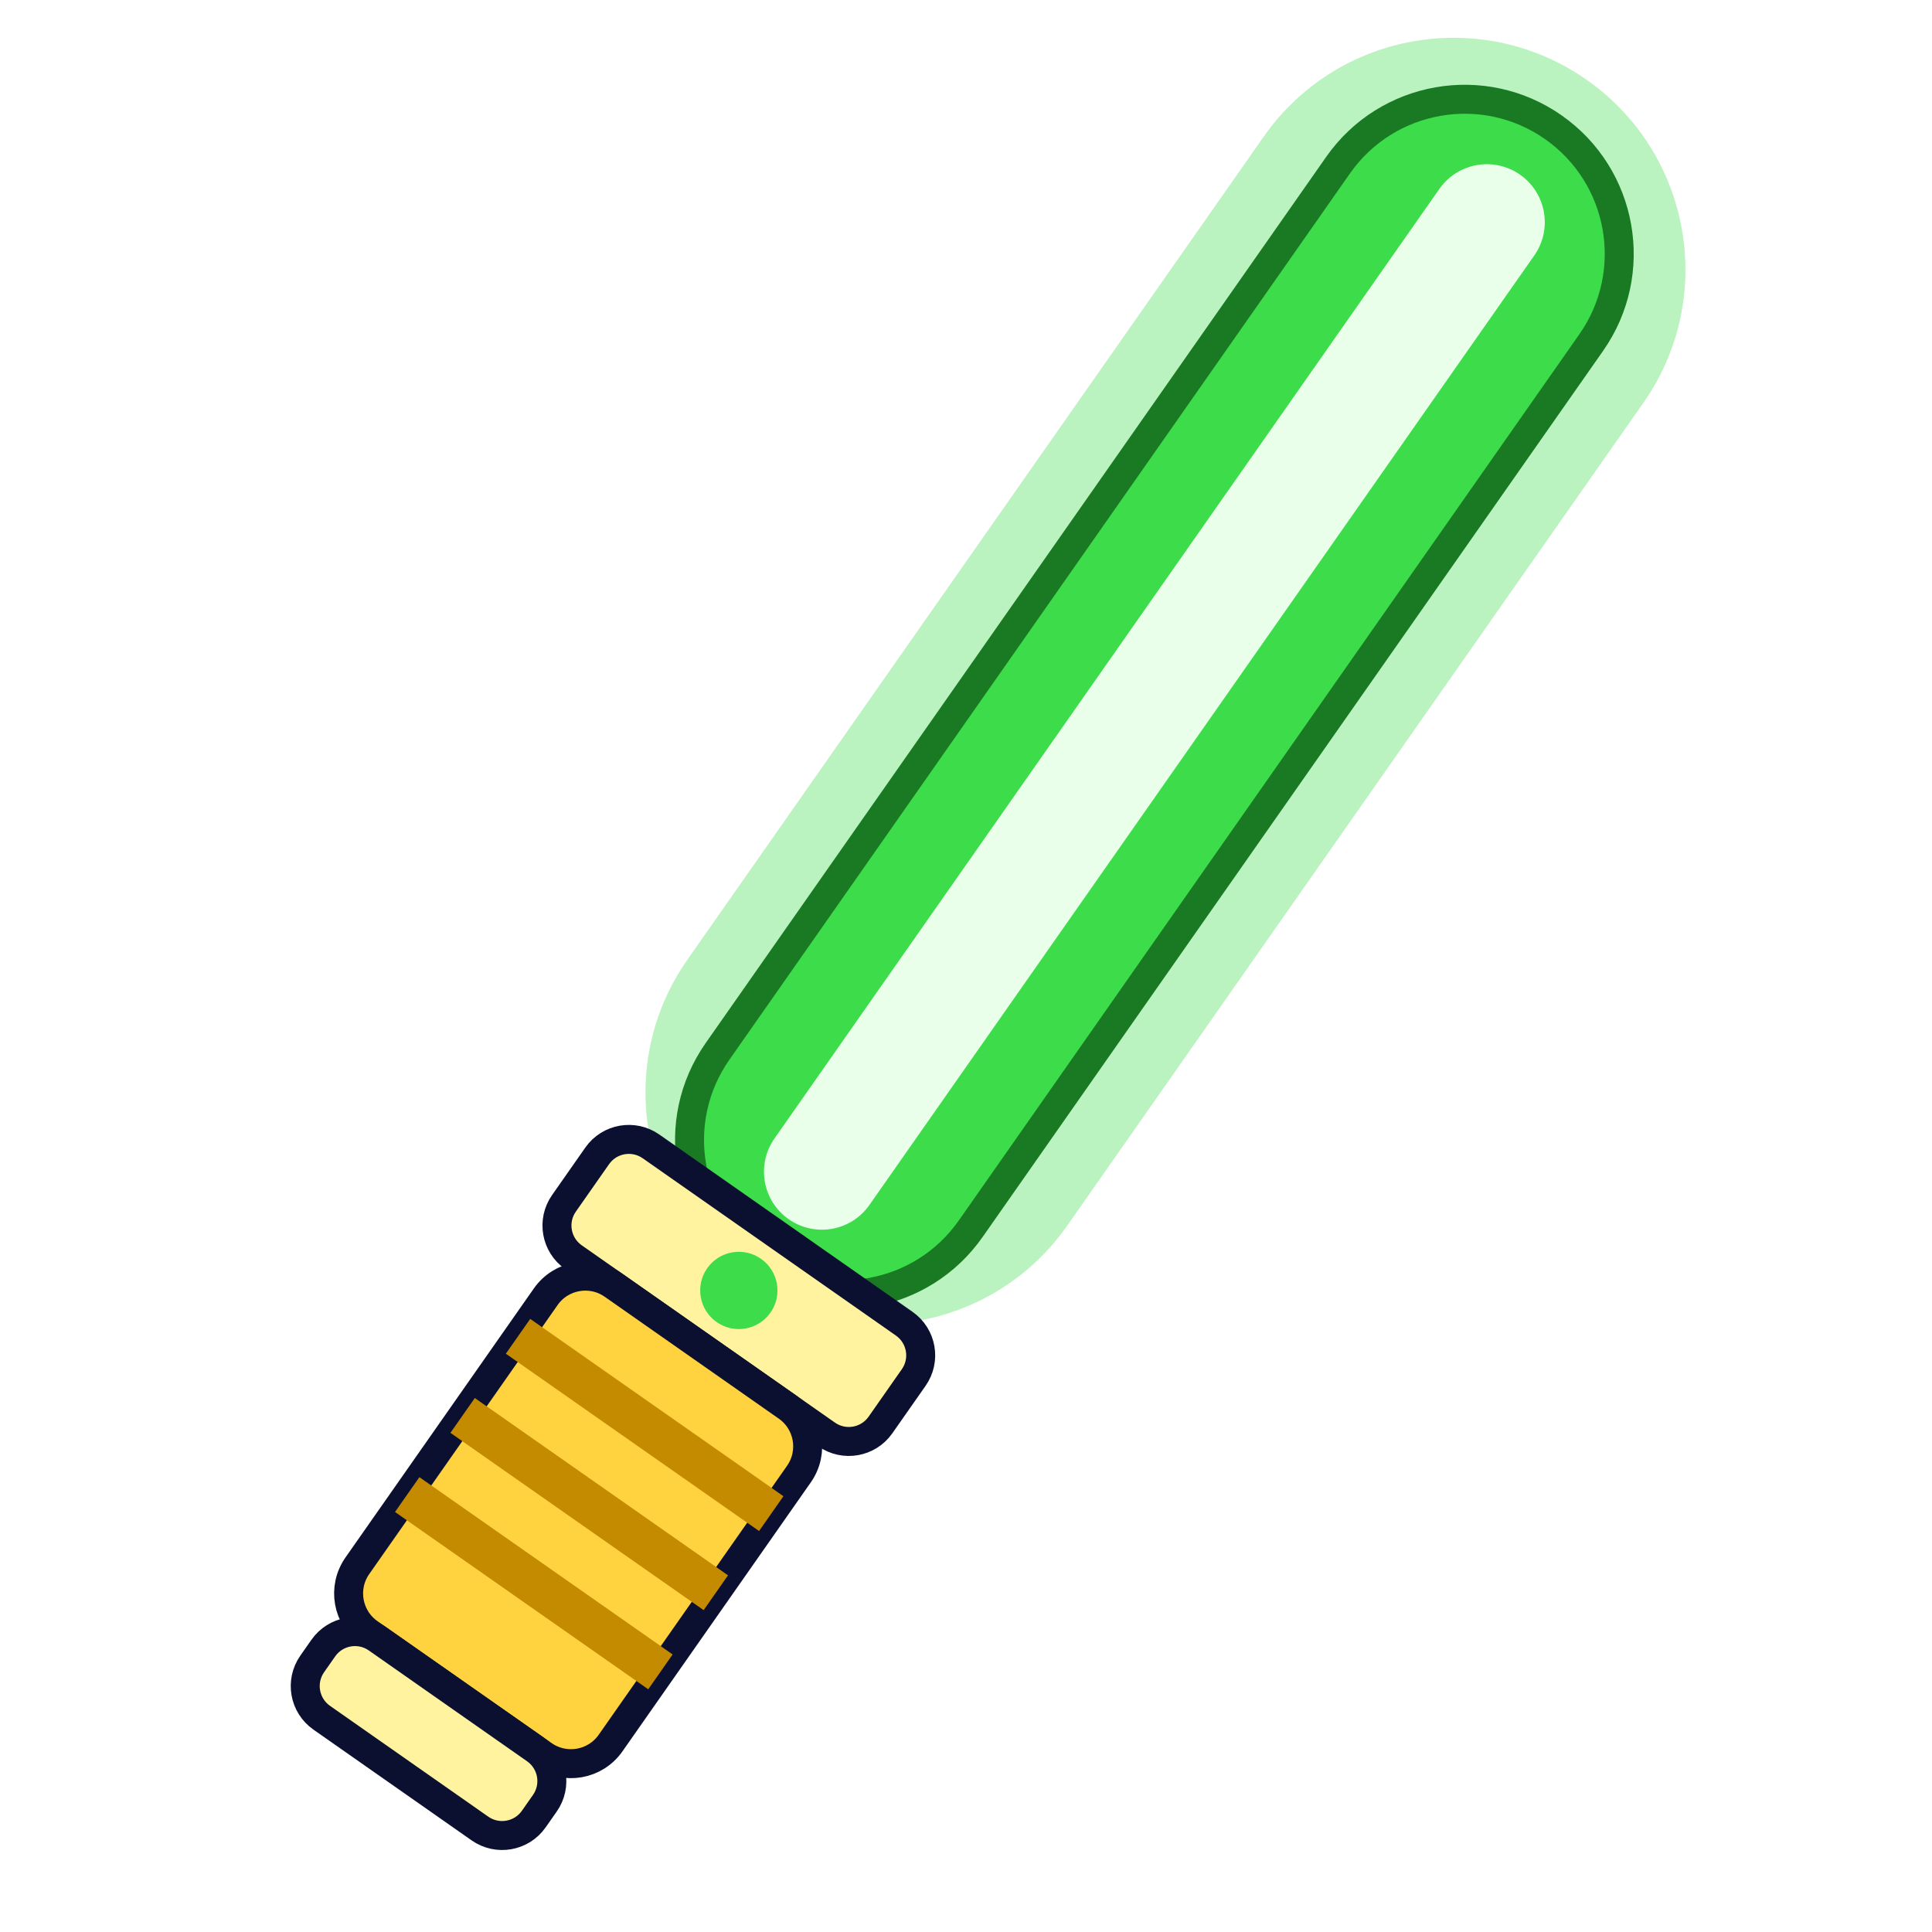
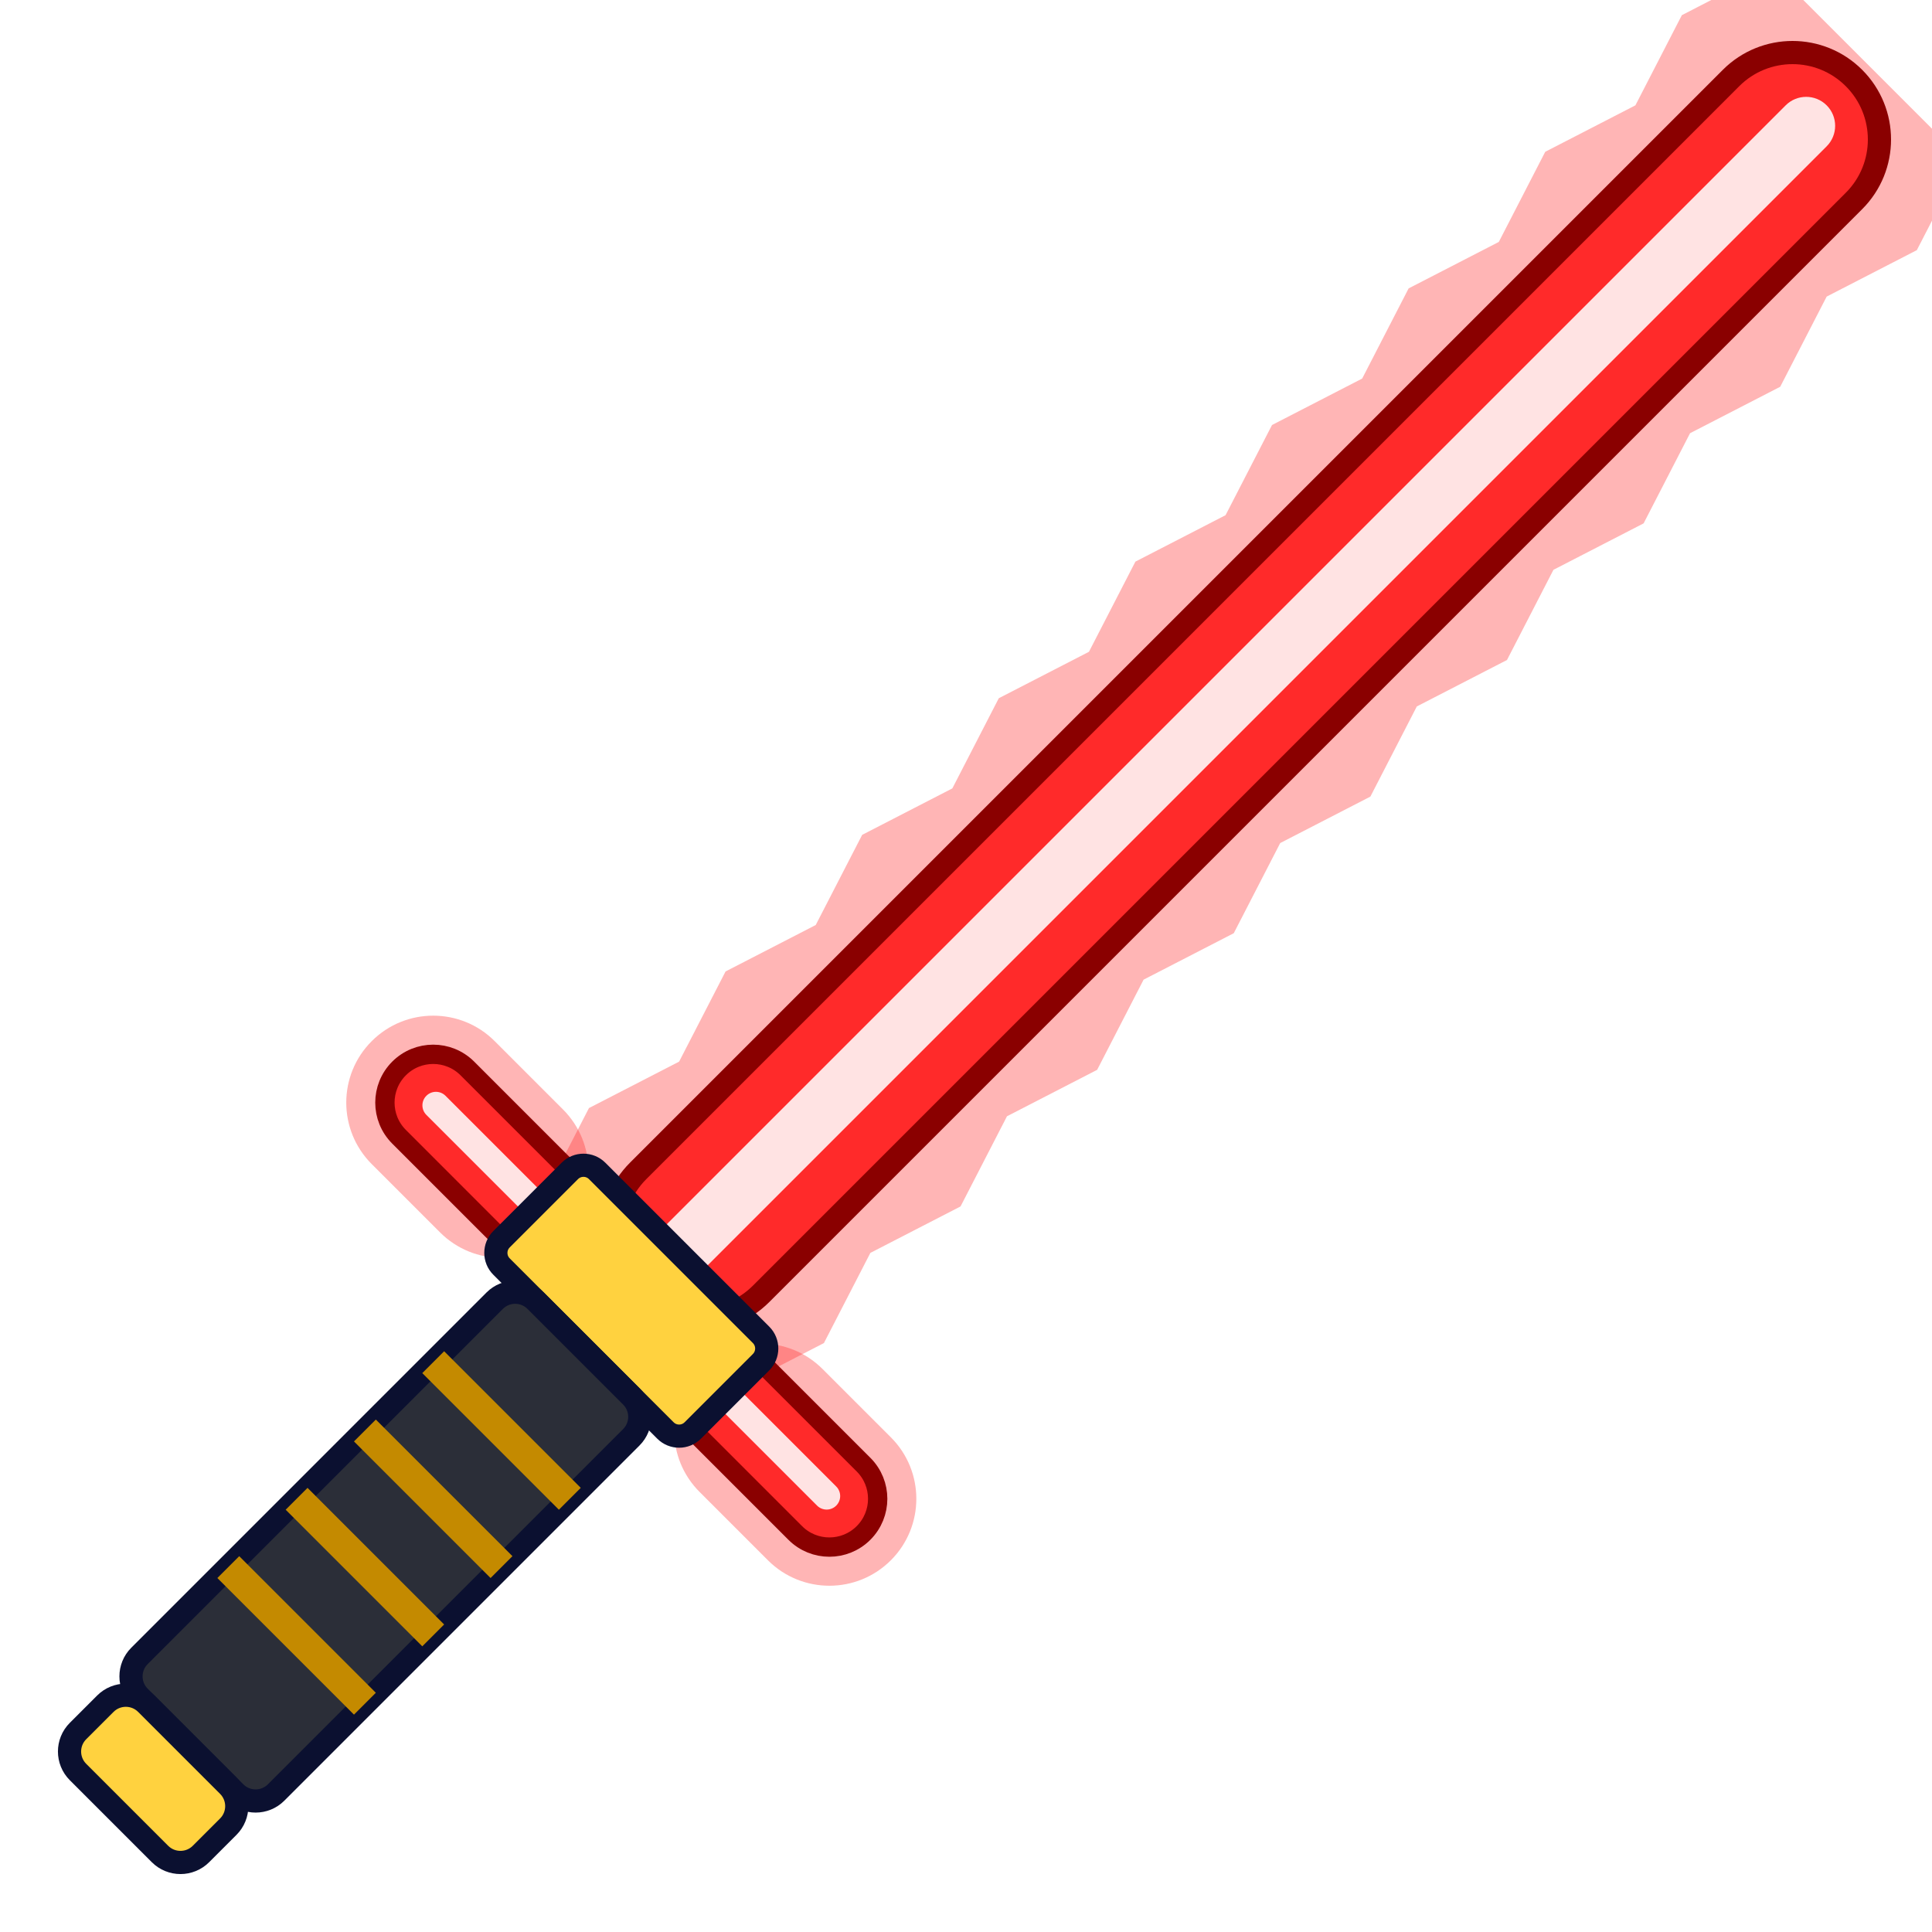
<svg xmlns="http://www.w3.org/2000/svg" viewBox="0 0 100 100">
-   <g transform="rotate(35 50 50)">
-     <rect x="38" y="-6" width="24" height="76" rx="12" fill="#3ddc4a" opacity=".35" />
-     <rect x="42" y="-3" width="16" height="72" rx="8" fill="#3ddc4a" stroke="#1a7a24" stroke-width="1.5" />
-     <rect x="47" y="0" width="6" height="66" rx="3" fill="#eaffea" />
-     <rect x="40" y="67" width="20" height="7" rx="2" fill="#fff3a0" stroke="#0b1030" stroke-width="1.5" />
-     <rect x="42" y="74" width="16" height="22" rx="2.5" fill="#ffd23f" stroke="#0b1030" stroke-width="1.5" />
-     <path d="M42 79 H58 M42 84 H58 M42 89 H58" stroke="#c48a00" stroke-width="2.2" />
-     <circle cx="50" cy="70.5" r="2" fill="#3ddc4a" />
-     <rect x="43" y="96" width="14" height="5" rx="2" fill="#fff3a0" stroke="#0b1030" stroke-width="1.5" />
+   <g transform="rotate(45 50 50)">
+     <polygon points="43,74 41.4,69 43,64 41.4,59 43,54 41.4,49 43,44 41.4,39 43,34 41.4,29 43,24 41.4,19 43,14 41.4,9 43,4 41.4,-1 43,-6 41.4,-11 43,-16 57,-16 58.6,-11 57,-6 58.6,-1 57,4 58.6,9 57,14 58.6,19 57,24 58.6,29 57,34 58.6,39 57,44 58.6,49 57,54 58.6,59 57,64 58.6,69 57,74" fill="#ff2a2a" opacity=".35" />
+     <rect x="31" y="70" width="14" height="9" rx="4.5" fill="#ff2a2a" opacity=".35" />
+     <rect x="55" y="70" width="14" height="9" rx="4.5" fill="#ff2a2a" opacity=".35" />
+     <rect x="45.5" y="-15" width="9" height="89" rx="4.5" fill="#ff2a2a" stroke="#8a0000" stroke-width="1.2" />
+     <rect x="48.5" y="-13" width="3" height="85" rx="1.5" fill="#ffe3e3" />
+     <rect x="33" y="72" width="12" height="5" rx="2.5" fill="#ff2a2a" stroke="#8a0000" stroke-width="1" />
+     <rect x="55" y="72" width="12" height="5" rx="2.5" fill="#ff2a2a" stroke="#8a0000" stroke-width="1" />
+     <rect x="35" y="73.8" width="9" height="1.4" rx=".7" fill="#ffe3e3" />
+     <rect x="56" y="73.8" width="9" height="1.4" rx=".7" fill="#ffe3e3" />
+     <rect x="43" y="71" width="14" height="7" rx="1" fill="#ffd23f" stroke="#0b1030" stroke-width="1.2" />
+     <rect x="45" y="78" width="10" height="29" rx="1.5" fill="#2b2e38" stroke="#0b1030" stroke-width="1.2" />
+     <path d="M45 84 H55 M45 89 H55 M45 94 H55 M45 99 H55" stroke="#c48a00" stroke-width="1.6" />
+     <rect x="45.5" y="107" width="9" height="5" rx="1.5" fill="#ffd23f" stroke="#0b1030" stroke-width="1.2" />
  </g>
</svg>
